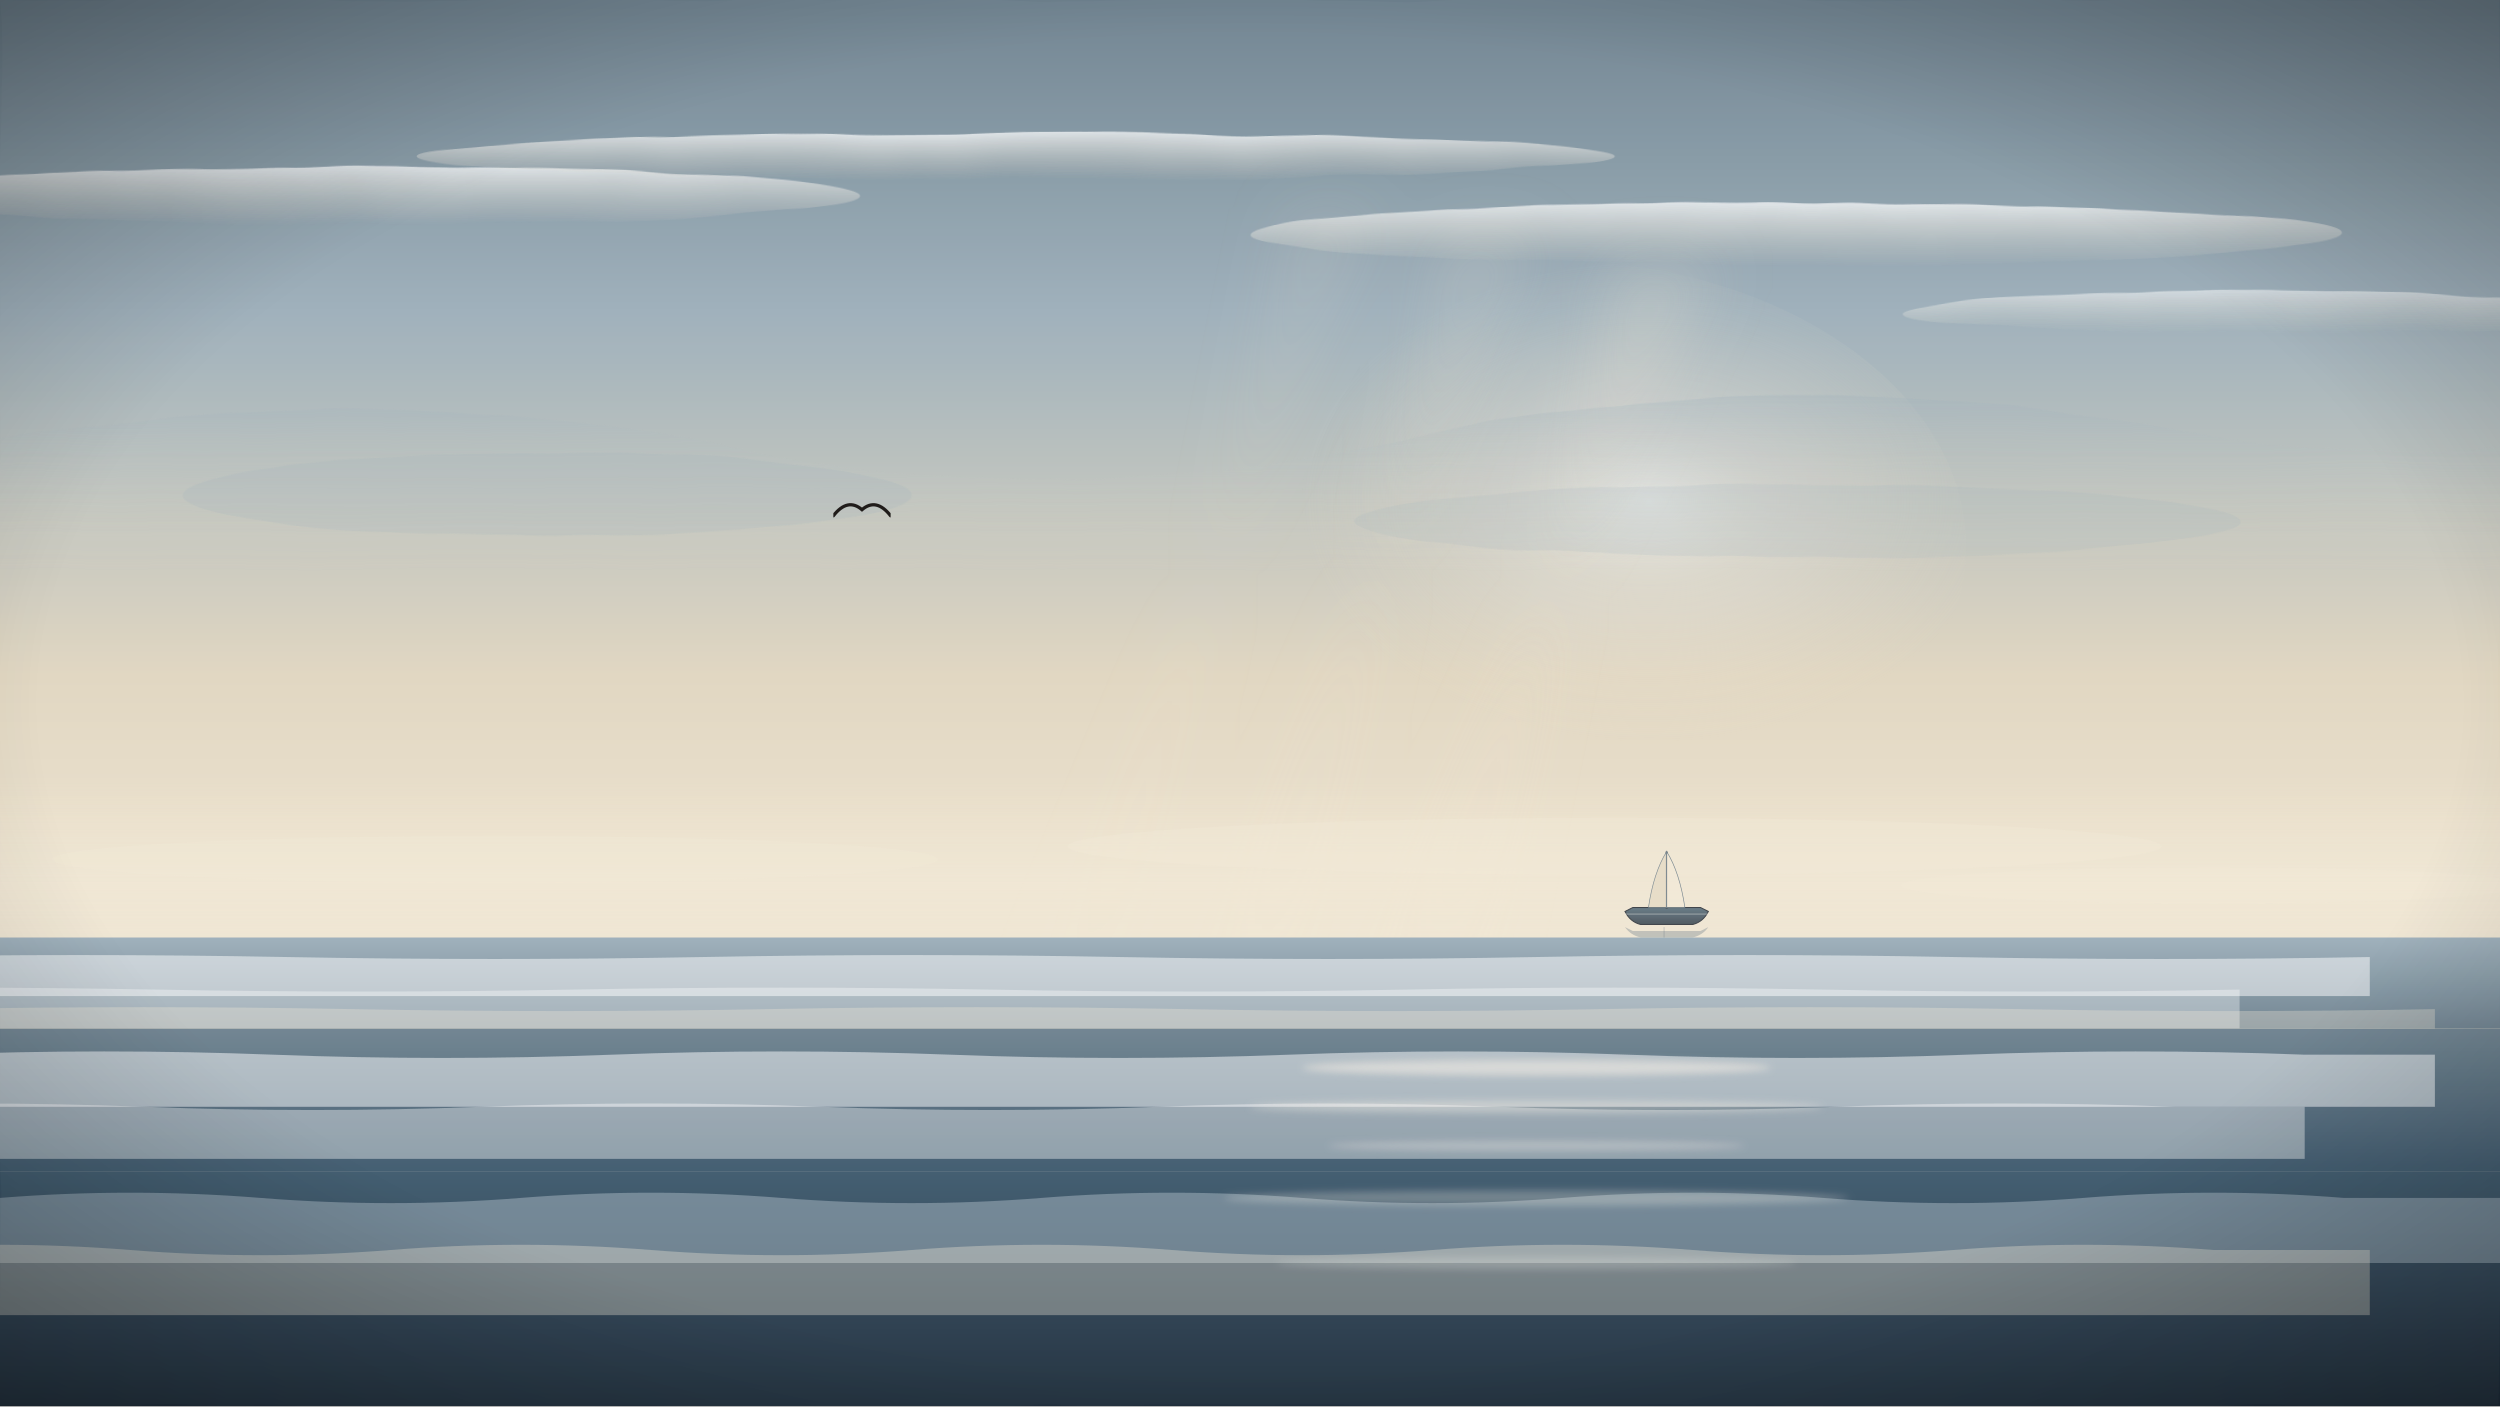
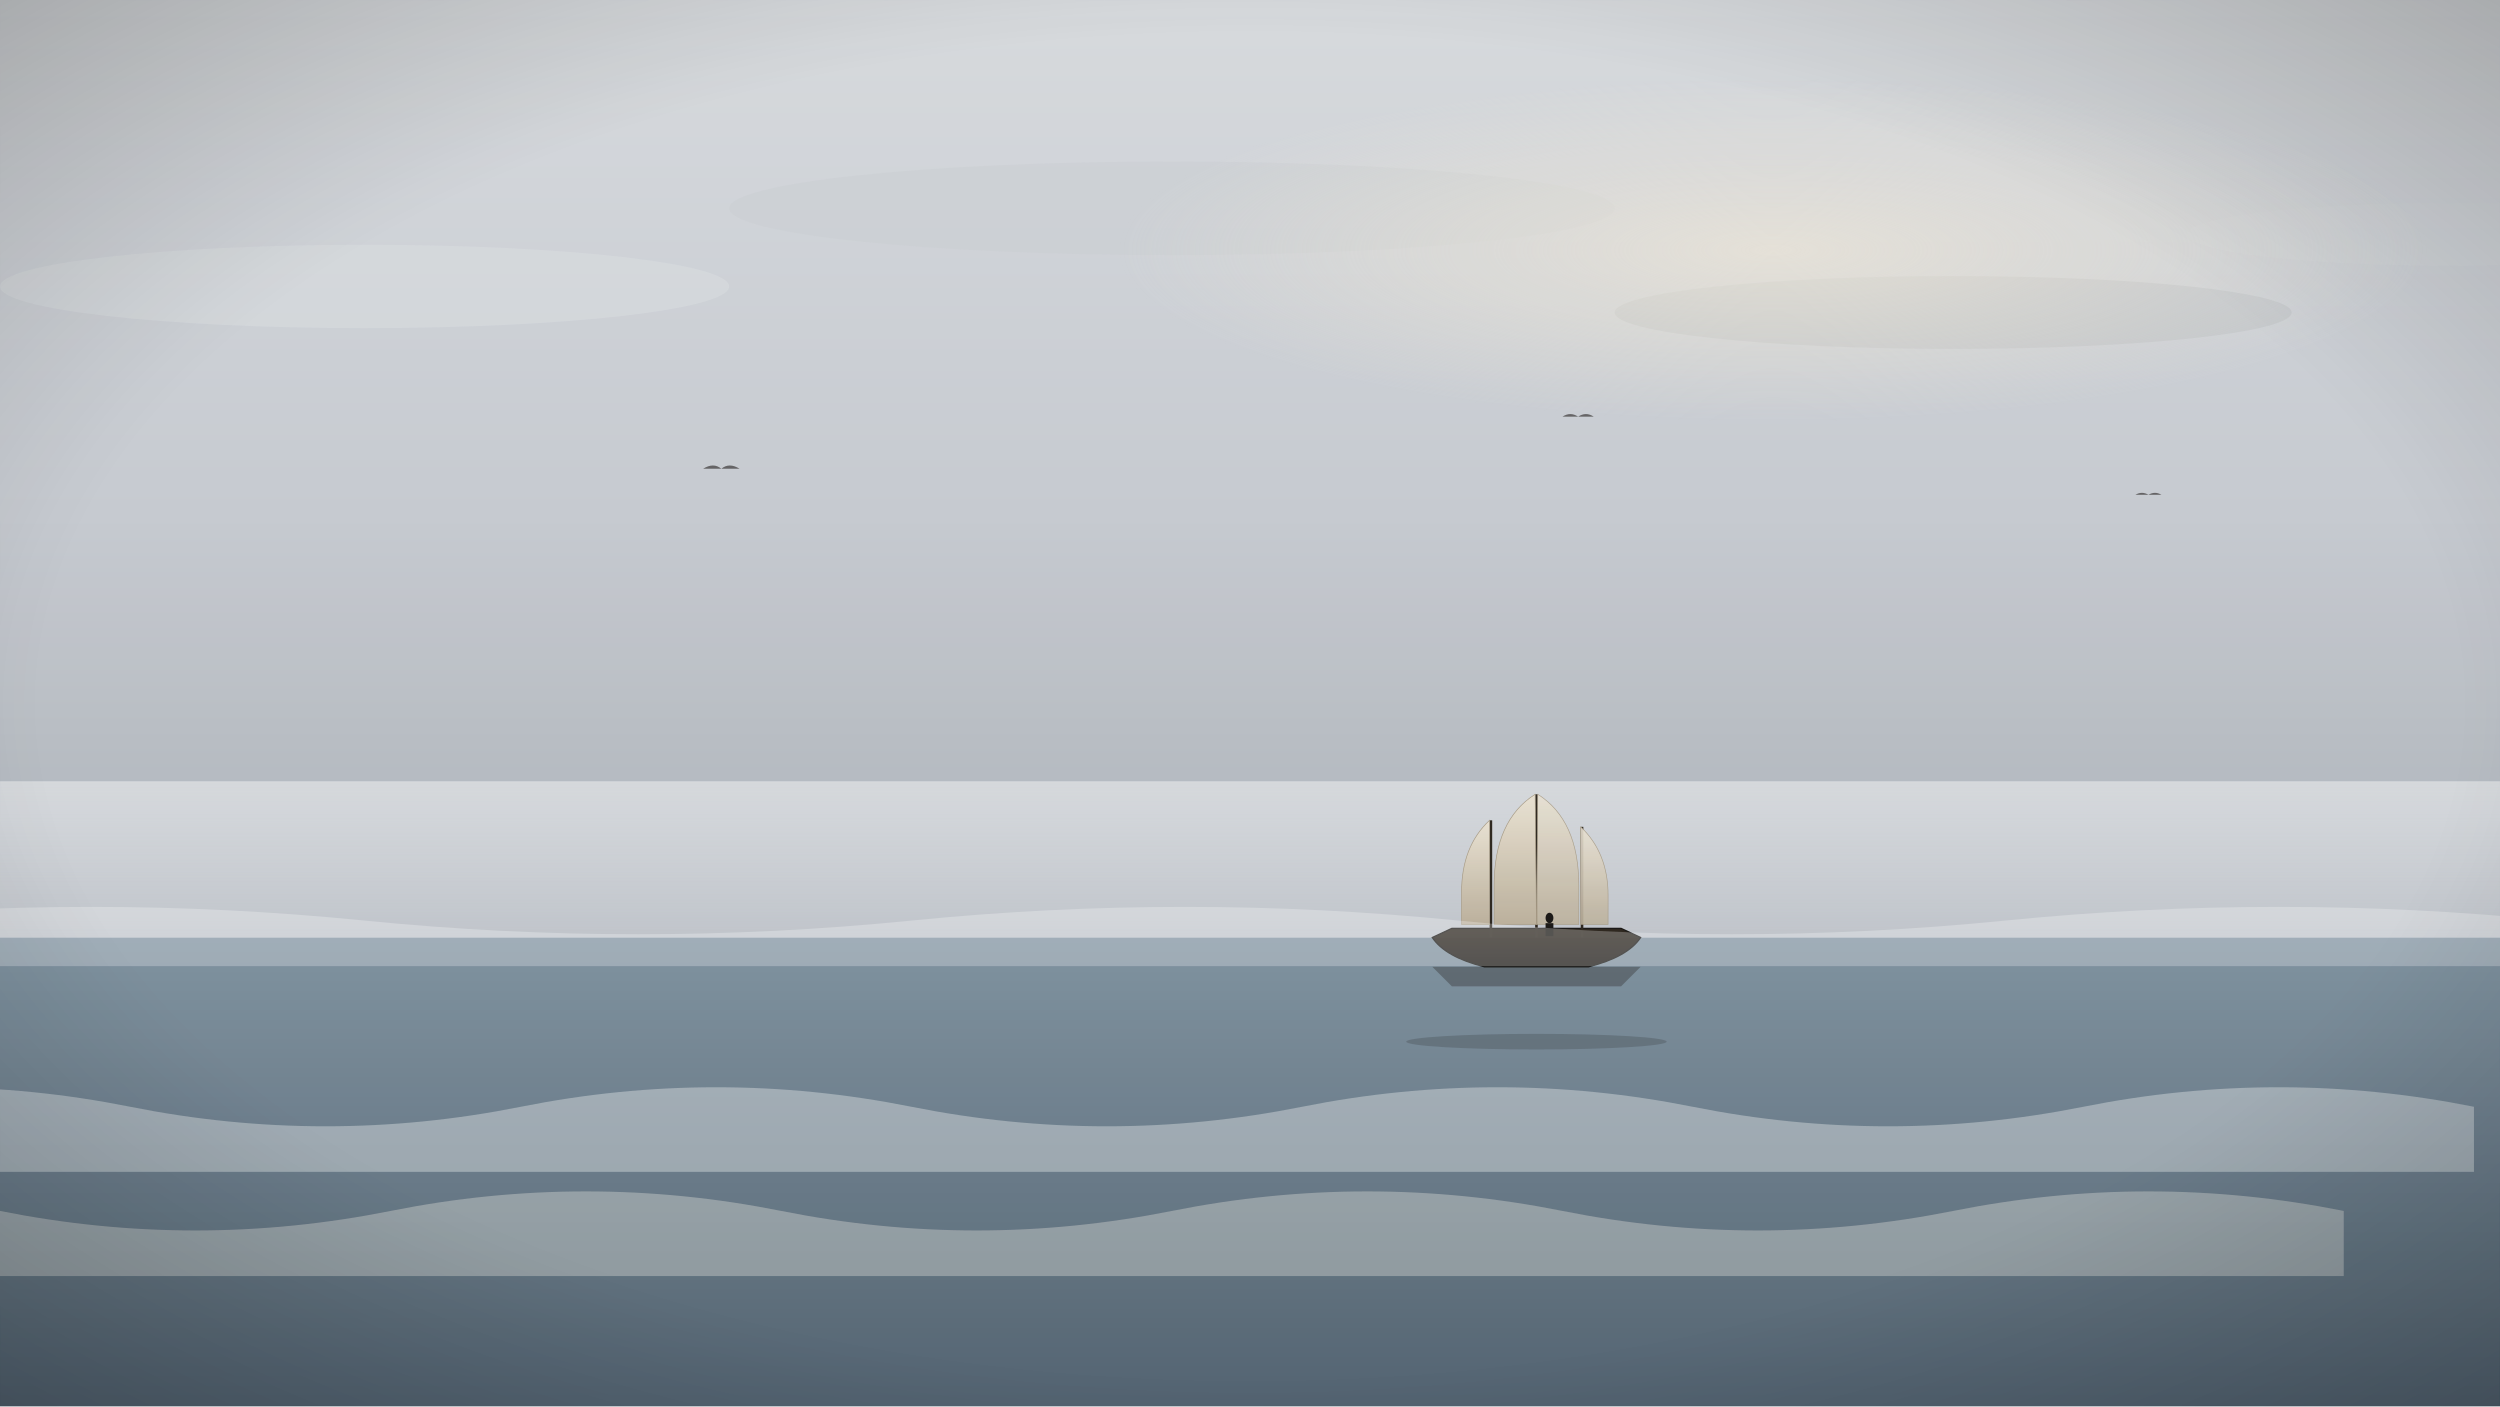
- <svg xmlns="http://www.w3.org/2000/svg" viewBox="0 0 1920 1080" preserveAspectRatio="xMidYMid slice" role="img" aria-label="Scene 04 — Calma dopo la tempesta (Cartoon Saloon)">
+ <svg xmlns="http://www.w3.org/2000/svg" viewBox="0 0 1920 1080" preserveAspectRatio="xMidYMid slice" role="img" aria-label="Scene 04 — Calm sea after the storm">
  <defs>
-     <linearGradient id="s04_sky" x1="0%" y1="0%" x2="0%" y2="100%">
-       <stop offset="0%" stop-color="#6F8390" />
-       <stop offset="22%" stop-color="#9DAFBA" />
-       <stop offset="48%" stop-color="#E0D6C0" />
-       <stop offset="72%" stop-color="#F2E8D6" />
-       <stop offset="100%" stop-color="#E8DDC8" />
+     <linearGradient id="sky04" x1="0%" y1="0%" x2="0%" y2="100%">
+       <stop offset="0%" stop-color="#D5D8DC" />
+       <stop offset="55%" stop-color="#C4C8CE" />
+       <stop offset="100%" stop-color="#A8AEB6" />
    </linearGradient>
-     <linearGradient id="s04_cloudHigh" x1="0%" y1="0%" x2="0%" y2="100%">
-       <stop offset="0%" stop-color="#FFFFFF" stop-opacity="0.85" />
-       <stop offset="100%" stop-color="#E8DDC8" stop-opacity="0" />
+     <linearGradient id="ocean04" x1="0%" y1="0%" x2="0%" y2="100%">
+       <stop offset="0%" stop-color="#7B8E9C" />
+       <stop offset="100%" stop-color="#475866" />
    </linearGradient>
-     <linearGradient id="s04_cloudLow" x1="0%" y1="0%" x2="0%" y2="100%">
-       <stop offset="0%" stop-color="#9DAFBA" stop-opacity="0.55" />
-       <stop offset="100%" stop-color="#E8DDC8" stop-opacity="0" />
+     <linearGradient id="haze04" x1="0%" y1="0%" x2="0%" y2="100%">
+       <stop offset="0%" stop-color="#D5D8DC" stop-opacity="0.95" />
+       <stop offset="100%" stop-color="#D5D8DC" stop-opacity="0" />
    </linearGradient>
-     <linearGradient id="s04_haze" x1="0%" y1="0%" x2="0%" y2="100%">
-       <stop offset="0%" stop-color="#F2E8D6" stop-opacity="0" />
-       <stop offset="50%" stop-color="#F2E8D6" stop-opacity="0.7" />
-       <stop offset="100%" stop-color="#F2E8D6" stop-opacity="0" />
+     <linearGradient id="hull04" x1="0%" y1="0%" x2="0%" y2="100%">
+       <stop offset="0%" stop-color="#1F1810" />
+       <stop offset="100%" stop-color="#0E0A06" />
    </linearGradient>
-     <linearGradient id="s04_seaFar" x1="0%" y1="0%" x2="0%" y2="100%">
-       <stop offset="0%" stop-color="#9DAFBA" />
-       <stop offset="100%" stop-color="#6F8390" />
+     <linearGradient id="sail04" x1="0%" y1="0%" x2="0%" y2="100%">
+       <stop offset="0%" stop-color="#E8E0D0" />
+       <stop offset="100%" stop-color="#B8AC95" />
    </linearGradient>
-     <linearGradient id="s04_seaMid" x1="0%" y1="0%" x2="0%" y2="100%">
-       <stop offset="0%" stop-color="#6F8390" />
-       <stop offset="100%" stop-color="#3F5A6E" />
-     </linearGradient>
-     <linearGradient id="s04_seaClose" x1="0%" y1="0%" x2="0%" y2="100%">
-       <stop offset="0%" stop-color="#3F5A6E" />
-       <stop offset="100%" stop-color="#1F2E3C" />
-     </linearGradient>
-     <radialGradient id="s04_sunGlow" cx="62%" cy="42%" r="42%">
-       <stop offset="0%" stop-color="#FFFFFF" stop-opacity="0.55" />
-       <stop offset="35%" stop-color="#F5EFE6" stop-opacity="0.32" />
-       <stop offset="100%" stop-color="#E8DDC8" stop-opacity="0" />
+     <path id="wave04" d="M 0,30 Q 150,0 300,30 T 600,30 T 900,30 T 1200,30 T 1500,30 T 1800,30 T 2100,30 L 2100,80 L 0,80 Z" />
+     <filter id="painterly04">
+       <feTurbulence type="fractalNoise" baseFrequency="0.011" numOctaves="2" seed="22" />
+       <feDisplacementMap in="SourceGraphic" scale="2.5" />
+     </filter>
+     <radialGradient id="vig04" cx="50%" cy="50%" r="80%">
+       <stop offset="60%" stop-color="#000" stop-opacity="0" />
+       <stop offset="100%" stop-color="#000" stop-opacity="0.3" />
    </radialGradient>
-     <linearGradient id="s04_rays" x1="60%" y1="0%" x2="50%" y2="100%">
-       <stop offset="0%" stop-color="#F2E8D6" stop-opacity="0.4" />
-       <stop offset="65%" stop-color="#F2E8D6" stop-opacity="0.08" />
-       <stop offset="100%" stop-color="#F2E8D6" stop-opacity="0" />
-     </linearGradient>
-     <linearGradient id="s04_ship" x1="0%" y1="0%" x2="0%" y2="100%">
-       <stop offset="0%" stop-color="#3F5A6E" />
-       <stop offset="100%" stop-color="#1F2E3C" />
-     </linearGradient>
-     <filter id="s04_painterly" x="-5%" y="-5%" width="110%" height="110%">
-       <feTurbulence type="fractalNoise" baseFrequency="0.008" numOctaves="3" seed="41" />
-       <feDisplacementMap in="SourceGraphic" scale="6" />
-     </filter>
-     <filter id="s04_softGlow" x="-50%" y="-50%" width="200%" height="200%">
-       <feGaussianBlur stdDeviation="3" />
-     </filter>
-     <filter id="s04_rayBlur" x="-50%" y="-50%" width="200%" height="200%">
-       <feGaussianBlur stdDeviation="22" />
-     </filter>
-     <radialGradient id="s04_vig" cx="50%" cy="50%" r="80%">
-       <stop offset="60%" stop-color="#000" stop-opacity="0" />
-       <stop offset="100%" stop-color="#000" stop-opacity="0.42" />
+   </defs>
+   <g>
+     <animateTransform attributeName="transform" type="translate" values="80 0; 0 0; -80 0" keyTimes="0;0.5;1" dur="8s" fill="freeze" />
+     <rect x="-200" y="0" width="2300" height="720" fill="url(#sky04)" />
+     <g opacity="0.5">
+       <ellipse cx="280" cy="220" rx="280" ry="32" fill="#D8DCE0" />
+       <ellipse cx="900" cy="160" rx="340" ry="36" fill="#C8CCD0" />
+       <ellipse cx="1500" cy="240" rx="260" ry="28" fill="#B8BCC0" />
+       <ellipse cx="1880" cy="180" rx="200" ry="24" fill="#D0D4D8" />
+     </g>
+     <radialGradient id="sun04" cx="68%" cy="32%" r="22%">
+       <stop offset="0%" stop-color="#F0E8D6" stop-opacity="0.65" />
+       <stop offset="100%" stop-color="#F0E8D6" stop-opacity="0" />
    </radialGradient>
-     <path id="s04_waveFar" d="M 0,0 Q 160,-3 320,0 T 640,0 T 960,0 T 1280,0 T 1600,0 T 1920,0 L 1920,30 L 0,30 Z" />
-     <path id="s04_waveMid" d="M 0,0 Q 130,-5 260,0 T 520,0 T 780,0 T 1040,0 T 1300,0 T 1560,0 T 1820,0 L 1920,0 L 1920,40 L 0,40 Z" />
-     <path id="s04_waveClose" d="M 0,0 Q 100,-8 200,0 T 400,0 T 600,0 T 800,0 T 1000,0 T 1200,0 T 1400,0 T 1600,0 T 1800,0 L 1920,0 L 1920,50 L 0,50 Z" />
-     <symbol id="s04_gull" viewBox="-14 -8 28 16">
-       <path d="M -14,2 Q -7,-7 0,-1 Q 7,-7 14,2" fill="none" stroke="#1A1614" stroke-width="1.6" stroke-linecap="round">
-         <animate attributeName="d" values="M -14,2 Q -7,-7 0,-1 Q 7,-7 14,2;                   M -14,-1 Q -7,2 0,-1 Q 7,2 14,-1;                   M -14,2 Q -7,-7 0,-1 Q 7,-7 14,2" dur="2.4s" repeatCount="indefinite" />
+     <rect x="-200" y="0" width="2300" height="600" fill="url(#sun04)" />
+     <rect x="-200" y="600" width="2300" height="240" fill="url(#haze04)" />
+     <rect x="-200" y="720" width="2300" height="400" fill="url(#ocean04)" />
+     <g fill="#1A1614" opacity="0.6">
+       <path d="M 0,0 q 8,-5 14,0 q 6,-5 14,0" transform="translate(540 360)">
+         <animateTransform attributeName="transform" type="translate" values="540 360; 600 354; 660 360" dur="12s" repeatCount="indefinite" />
      </path>
-     </symbol>
-   </defs>
-   <rect width="1920" height="1080" fill="url(#s04_sky)" />
-   <ellipse cx="1190" cy="420" rx="320" ry="220" fill="url(#s04_sunGlow)" />
-   <g filter="url(#s04_rayBlur)" opacity="0.55">
-     <polygon points="1320,200 1240,200 1080,1080 880,1080" fill="url(#s04_rays)" />
-     <polygon points="1180,180 1110,180 940,1080 760,1080" fill="url(#s04_rays)" opacity="0.7" />
-     <polygon points="1060,160 990,160 800,1080 640,1080" fill="url(#s04_rays)" opacity="0.5" />
+       <path d="M 0,0 q 6,-4 12,0 q 6,-4 12,0" transform="translate(1200 320)">
+         <animateTransform attributeName="transform" type="translate" values="1200 320; 1140 314; 1080 320" dur="13s" repeatCount="indefinite" />
+       </path>
+       <path d="M 0,0 q 5,-3 10,0 q 5,-3 10,0" transform="translate(1640 380)">
+         <animateTransform attributeName="transform" type="translate" values="1640 380; 1580 374; 1520 380" dur="15s" repeatCount="indefinite" />
+       </path>
+     </g>
+     <g transform="translate(1180 720) scale(0.5)" opacity="0.95">
+       <path d="M -160,0 Q -140,30 -80,45 L 80,45 Q 140,30 160,0 L 130,-14 L -130,-14 Z" fill="url(#hull04)" stroke="#0A0805" stroke-width="2" />
+       <rect x="-2" y="-220" width="4" height="220" fill="#1F1810" />
+       <rect x="-72" y="-180" width="4" height="180" fill="#1F1810" />
+       <rect x="68" y="-170" width="4" height="170" fill="#1F1810" />
+       <path d="M -2,-220 Q -65,-180 -65,-80 L -65,-20 L 0,-20 Z" fill="url(#sail04)" stroke="#A0937A" stroke-width="1" />
+       <path d="M 2,-220 Q 65,-180 65,-80 L 65,-20 L 0,-20 Z" fill="url(#sail04)" stroke="#A0937A" stroke-width="1" opacity="0.9" />
+       <path d="M -72,-180 Q -115,-140 -115,-70 L -115,-20 L -72,-20 Z" fill="url(#sail04)" stroke="#A0937A" stroke-width="1" />
+       <path d="M 68,-170 Q 110,-130 110,-65 L 110,-20 L 68,-20 Z" fill="url(#sail04)" stroke="#A0937A" stroke-width="1" opacity="0.9" />
+       <ellipse cx="20" cy="-30" rx="6" ry="8" fill="#0A0805" />
+       <rect x="14" y="-22" width="12" height="20" fill="#0A0805" />
+       <path d="M -160,45 L 160,45 L 130,75 L -130,75 Z" fill="#1A1614" opacity="0.35" />
+     </g>
+     <g opacity="0.4">
+       <use href="#wave04" x="-200" y="820" fill="#E8EAEC">
+         <animate attributeName="x" values="-200;-280;-200" dur="18s" repeatCount="indefinite" />
+       </use>
+     </g>
+     <g opacity="0.32">
+       <use href="#wave04" x="-300" y="900" fill="#FAF4E9">
+         <animate attributeName="x" values="-300;-160;-300" dur="16s" repeatCount="indefinite" />
+       </use>
+     </g>
+     <g opacity="0.25">
+       <use href="#wave04" x="-100" y="980" fill="#FFFFFF" transform="scale(1.4 0.7)">
+         <animate attributeName="x" values="-100;-250;-100" dur="14s" repeatCount="indefinite" />
+       </use>
+     </g>
+     <ellipse cx="1180" cy="800" rx="100" ry="6" fill="#1A1614" opacity="0.2" />
  </g>
-   <g opacity="0.85">
-     <animateTransform attributeName="transform" type="translate" values="0 0; -80 -4; -160 -8; -80 -4; 0 0" keyTimes="0;0.25;0.5;0.75;1" dur="22s" repeatCount="indefinite" calcMode="spline" keySplines="0.42 0 0.58 1;0.42 0 0.58 1;0.42 0 0.58 1;0.42 0 0.58 1" />
-     <ellipse cx="280" cy="150" rx="380" ry="22" fill="url(#s04_cloudHigh)" filter="url(#s04_painterly)" />
-     <ellipse cx="780" cy="120" rx="460" ry="18" fill="url(#s04_cloudHigh)" filter="url(#s04_painterly)" />
-     <ellipse cx="1380" cy="180" rx="420" ry="24" fill="url(#s04_cloudHigh)" filter="url(#s04_painterly)" />
-     <ellipse cx="1740" cy="240" rx="280" ry="16" fill="url(#s04_cloudHigh)" filter="url(#s04_painterly)" opacity="0.75" />
-   </g>
-   <g opacity="0.55">
-     <animateTransform attributeName="transform" type="translate" values="0 0; -120 0; -240 0; -120 0; 0 0" keyTimes="0;0.25;0.5;0.75;1" dur="18s" repeatCount="indefinite" calcMode="spline" keySplines="0.42 0 0.58 1;0.42 0 0.58 1;0.42 0 0.58 1;0.42 0 0.58 1" />
-     <path d="M -120,360 Q 220,280 540,340 Q 820,400 1110,330 Q 1380,275 1700,335 Q 1900,370 2040,310 L 2040,440 L -120,440 Z" fill="url(#s04_cloudLow)" filter="url(#s04_painterly)" />
-     <ellipse cx="420" cy="380" rx="280" ry="32" fill="#9DAFBA" opacity="0.35" filter="url(#s04_painterly)" />
-     <ellipse cx="1380" cy="400" rx="340" ry="28" fill="#9DAFBA" opacity="0.32" filter="url(#s04_painterly)" />
-   </g>
-   <rect x="0" y="600" width="1920" height="160" fill="url(#s04_haze)" />
-   <g opacity="0.5">
-     <animateTransform attributeName="transform" type="translate" values="0 0; -50 0; -100 0; -50 0; 0 0" keyTimes="0;0.25;0.5;0.75;1" dur="26s" repeatCount="indefinite" />
-     <ellipse cx="380" cy="660" rx="340" ry="18" fill="#F2E8D6" opacity="0.7" />
-     <ellipse cx="1240" cy="650" rx="420" ry="22" fill="#F2E8D6" opacity="0.65" />
-     <ellipse cx="1700" cy="680" rx="240" ry="14" fill="#F2E8D6" opacity="0.55" />
-   </g>
-   <g transform="translate(1280 700)" opacity="0.78">
-     <animateTransform attributeName="transform" type="translate" values="1280 700; 1280 698; 1280 700; 1280 699; 1280 700" keyTimes="0;0.3;0.5;0.7;1" dur="14s" repeatCount="indefinite" />
-     <path d="M -32,0 Q -28,8 -20,10 L 20,10 Q 28,8 32,0 L 26,-3 L -26,-3 Z" fill="url(#s04_ship)" stroke="#0A1320" stroke-width="0.8" />
-     <line x1="-32" y1="2" x2="32" y2="2" stroke="#FFFFFF" stroke-width="0.6" opacity="0.5" />
-     <rect x="-0.8" y="-46" width="1.6" height="44" fill="#1F2E3C" />
-     <path d="M 0,-46 Q -10,-30 -14,-3 L 0,-3 Z" fill="#E0D6C0" opacity="0.85" stroke="#3F5A6E" stroke-width="0.5" />
-     <path d="M 0,-46 Q 10,-30 14,-3 L 0,-3 Z" fill="#F2E8D6" opacity="0.9" stroke="#3F5A6E" stroke-width="0.5" />
-     <path d="M -32,12 Q -28,18 -20,20 L 20,20 Q 28,18 32,12 L 26,15 L -26,15 Z" fill="#3F5A6E" opacity="0.35" />
-     <line x1="-2" y1="12" x2="-2" y2="38" stroke="#3F5A6E" stroke-width="0.6" opacity="0.4" />
-   </g>
-   <g>
-     <rect x="0" y="720" width="1920" height="70" fill="url(#s04_seaFar)" />
-     <use href="#s04_waveFar" x="-100" y="735" fill="#FFFFFF" opacity="0.5">
-       <animate attributeName="x" values="-100;-280;-100" dur="32s" repeatCount="indefinite" />
-     </use>
-     <use href="#s04_waveFar" x="-200" y="760" fill="#FFFFFF" opacity="0.35">
-       <animate attributeName="x" values="-200;-40;-200" dur="28s" repeatCount="indefinite" />
-     </use>
-     <use href="#s04_waveFar" x="-50" y="775" fill="#F2E8D6" opacity="0.32">
-       <animate attributeName="x" values="-50;-220;-50" dur="36s" repeatCount="indefinite" />
-     </use>
-     <rect x="0" y="790" width="1920" height="110" fill="url(#s04_seaMid)" />
-     <use href="#s04_waveMid" x="-50" y="810" fill="#FFFFFF" opacity="0.5">
-       <animate attributeName="x" values="-50;-260;-50" dur="22s" repeatCount="indefinite" />
-     </use>
-     <use href="#s04_waveMid" x="-150" y="850" fill="#FFFFFF" opacity="0.4">
-       <animate attributeName="x" values="-150;30;-150" dur="18s" repeatCount="indefinite" />
-     </use>
-     <rect x="0" y="900" width="1920" height="180" fill="url(#s04_seaClose)" />
-     <use href="#s04_waveClose" x="0" y="920" fill="#9DAFBA" opacity="0.55">
-       <animate attributeName="x" values="0;-180;0" dur="14s" repeatCount="indefinite" />
-     </use>
-     <use href="#s04_waveClose" x="-100" y="960" fill="#F2E8D6" opacity="0.35">
-       <animate attributeName="x" values="-100;-280;-100" dur="16s" repeatCount="indefinite" />
-     </use>
-     <g opacity="0.55" filter="url(#s04_softGlow)">
-       <ellipse cx="1180" cy="820" rx="180" ry="6" fill="#F5EFE6" />
-       <ellipse cx="1180" cy="850" rx="220" ry="5" fill="#F5EFE6" opacity="0.7" />
-       <ellipse cx="1180" cy="880" rx="160" ry="4" fill="#F5EFE6" opacity="0.55" />
-       <ellipse cx="1180" cy="920" rx="240" ry="6" fill="#F5EFE6" opacity="0.5" />
-       <ellipse cx="1180" cy="970" rx="200" ry="5" fill="#F5EFE6" opacity="0.4" />
-     </g>
-   </g>
-   <g>
-     <animateTransform attributeName="transform" type="translate" values="0 0; 80 -20; 160 -10; 220 30; 180 80; 60 90; -40 60; -60 10; 0 0" keyTimes="0;0.125;0.25;0.375;0.5;0.625;0.75;0.875;1" dur="18s" repeatCount="indefinite" calcMode="spline" keySplines="0.42 0 0.58 1;0.42 0 0.58 1;0.42 0 0.58 1;0.42 0 0.58 1;0.42 0 0.58 1;0.42 0 0.58 1;0.42 0 0.58 1;0.42 0 0.58 1" />
-     <use href="#s04_gull" x="640" y="380" width="44" height="26" />
-   </g>
-   <rect width="1920" height="1080" fill="#FFFFFF" opacity="0.03" filter="url(#s04_painterly)" pointer-events="none" />
-   <rect width="1920" height="1080" fill="url(#s04_vig)" pointer-events="none" />
+   <rect width="1920" height="1080" fill="#FFFFFF" opacity="0.04" filter="url(#painterly04)" pointer-events="none" />
+   <rect width="1920" height="1080" fill="url(#vig04)" pointer-events="none" />
</svg>
